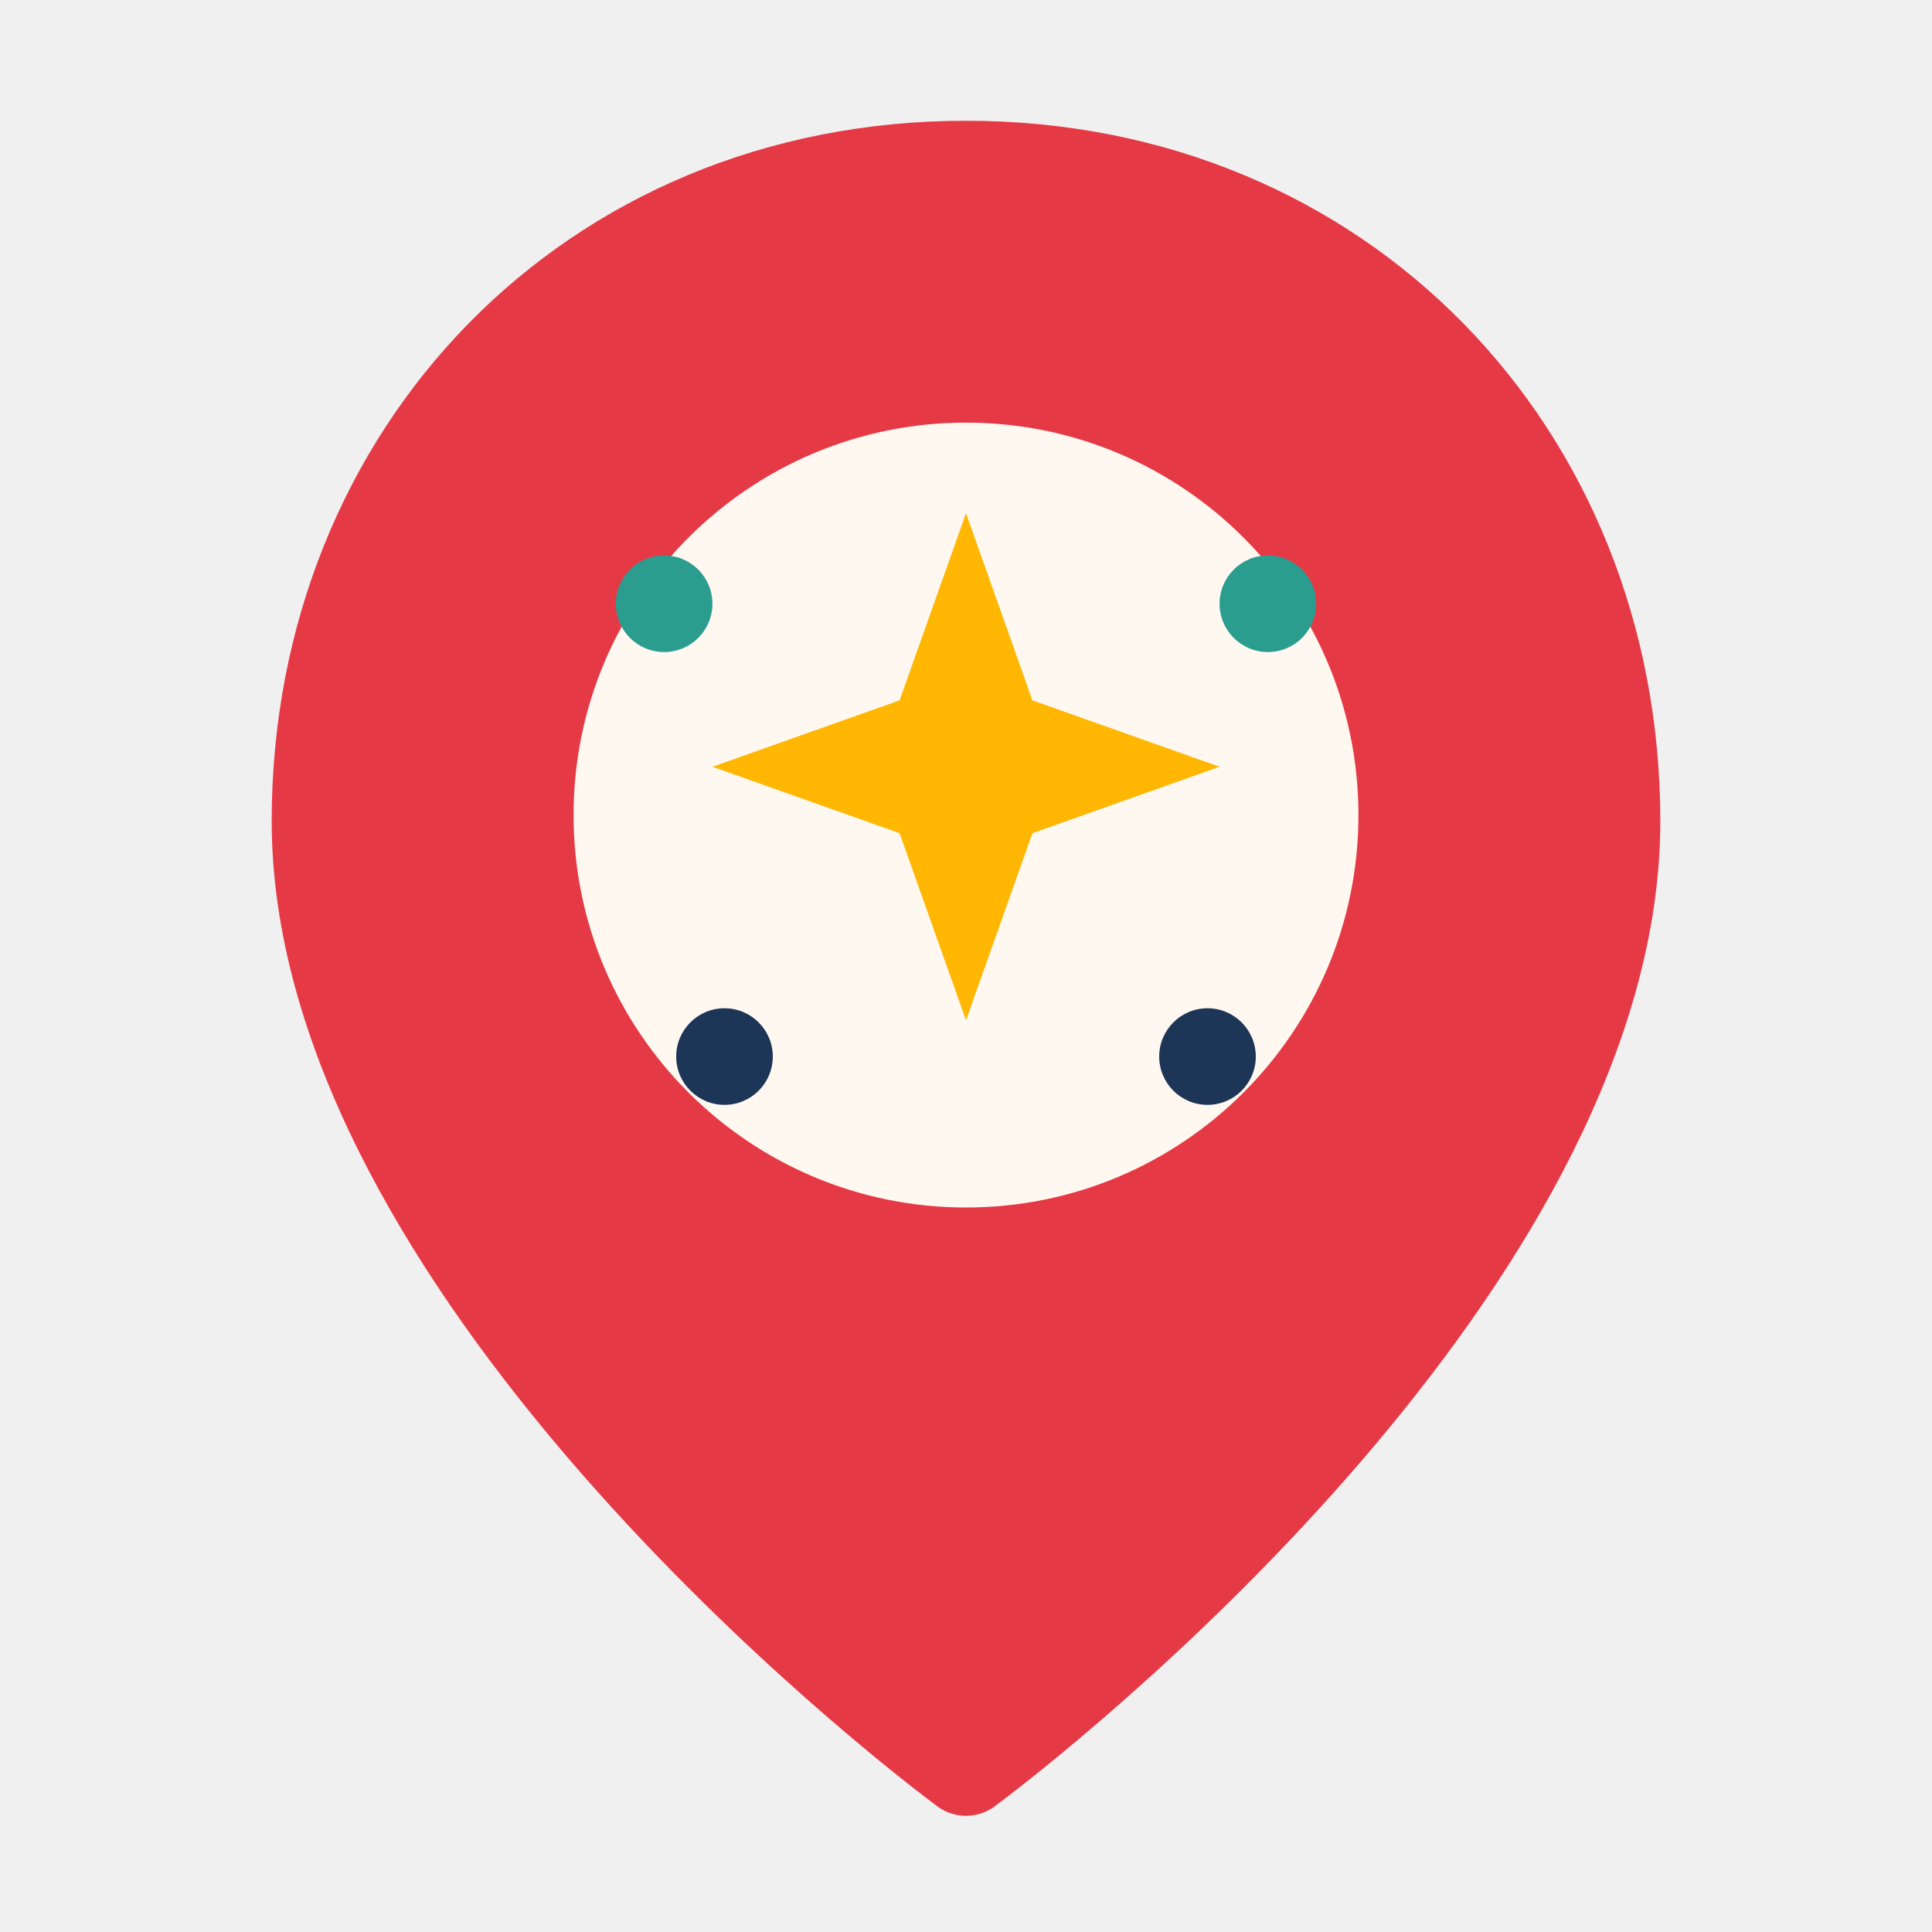
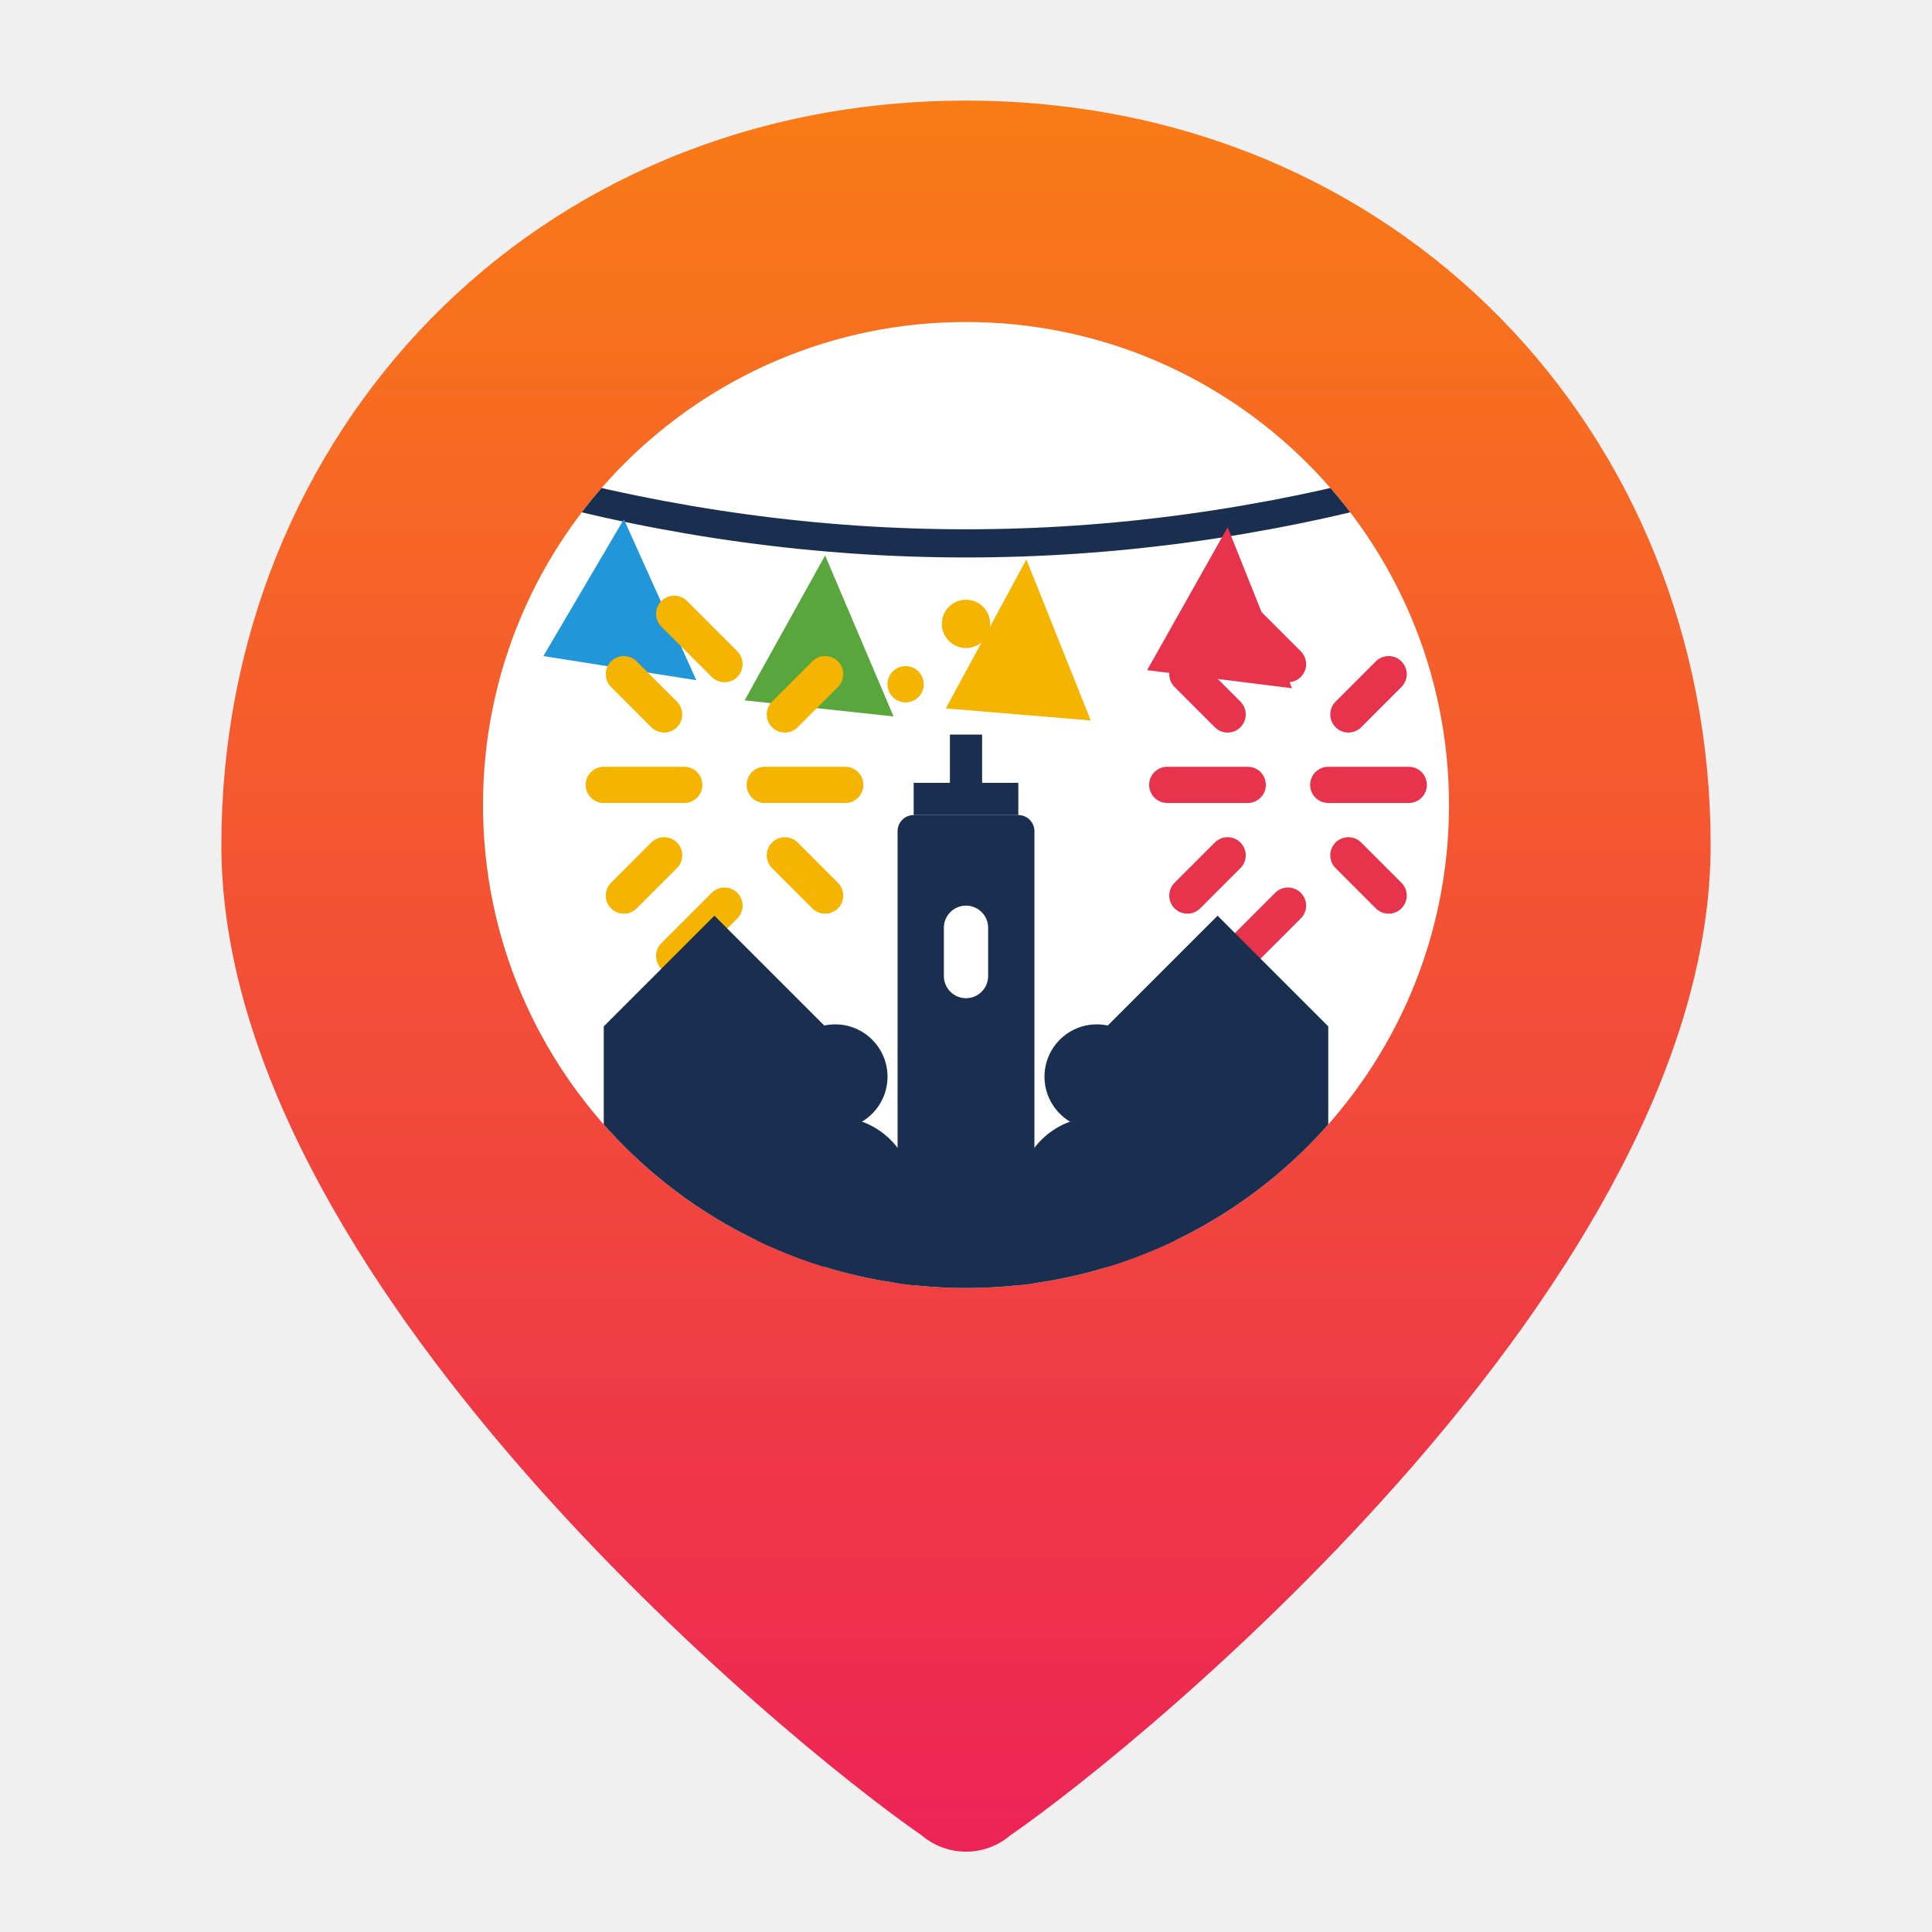
- <svg xmlns="http://www.w3.org/2000/svg" viewBox="0 0 64 64">
-   <path d="M32 4 C18.7 4 9 14.2 9 27.2 C9 42 27 56.8 31 59.8 a1.6 1.6 0 0 0 2 0 C37 56.8 55 42 55 27.2 C55 14.2 45.3 4 32 4 Z" fill="#E63946" />
-   <circle cx="32" cy="27" r="13" fill="#FFF8F0" />
-   <g fill="#FFB703">
-     <path d="M32 17 l2.2 6.2 6.2 2.2 -6.2 2.2 -2.2 6.2 -2.2 -6.2 -6.2 -2.2 6.2 -2.2 Z" />
-   </g>
-   <g>
-     <circle cx="22" cy="20" r="1.6" fill="#2A9D8F" />
-     <circle cx="42" cy="20" r="1.6" fill="#2A9D8F" />
-     <circle cx="24" cy="35" r="1.6" fill="#1D3557" />
-     <circle cx="40" cy="35" r="1.6" fill="#1D3557" />
+ <svg xmlns="http://www.w3.org/2000/svg" viewBox="0 0 96 96">
+   <defs>
+     <linearGradient id="pinGrad" x1="0" y1="0" x2="0" y2="1">
+       <stop offset="0" stop-color="#F97B16" />
+       <stop offset="1" stop-color="#EC2456" />
+     </linearGradient>
+     <clipPath id="janela">
+       <circle cx="48" cy="40" r="24" />
+     </clipPath>
+   </defs>
+   <path d="M48 5 C26.5 5 11 21.5 11 42 C11 63.5 39 86.5 45.8 91.2 a3.4 3.4 0 0 0 4.4 0 C57 86.5 85 63.5 85 42 C85 21.5 69.5 5 48 5 Z" fill="url(#pinGrad)" />
+   <circle cx="48" cy="40" r="24" fill="#FFFFFF" />
+   <g clip-path="url(#janela)">
+     <path d="M26 24 Q48 30 70 24" fill="none" stroke="#1A2E4F" stroke-width="1.4" />
+     <path d="M31 25.8 l3.6 8 -7.6 -1.2 Z" fill="#2196D9" />
+     <path d="M41 27.6 l3.4 8 -7.4 -0.8 Z" fill="#58A63C" />
+     <path d="M51 27.8 l3.2 8 -7.2 -0.6 Z" fill="#F4B400" />
+     <path d="M61 26.2 l3.2 8 -7.2 -0.9 Z" fill="#E8334D" />
+     <g stroke="#F4B400" stroke-width="1.8" stroke-linecap="round">
+       <path d="M30 39 h4 M38 39 h4 M36 33 l-2.5 -2.5 M36 45 l-2.5 2.5 M39 35.5 l2 -2 M33 35.5 l-2 -2 M33 42.5 l-2 2 M39 42.5 l2 2" />
+     </g>
+     <g stroke="#E8334D" stroke-width="1.8" stroke-linecap="round">
+       <path d="M58 39 h4 M66 39 h4 M64 33 l-2.5 -2.5 M64 45 l-2.5 2.5 M67 35.5 l2 -2 M61 35.5 l-2 -2 M61 42.5 l-2 2 M67 42.5 l2 2" />
+     </g>
+     <g fill="#F4B400">
+       <circle cx="48" cy="31" r="1.2" />
+       <circle cx="45" cy="34" r="0.9" />
+       <circle cx="51" cy="34" r="0.9" />
+     </g>
+     <g fill="#1A2E4F">
+       <path d="M45.4 40.5 h5.2 v-1.6 h-1.8 v-2.4 h-1.6 v2.4 h-1.8 Z" />
+       <rect x="44.6" y="40.5" width="6.8" height="24" rx="0.8" />
+       <rect x="46.9" y="45" width="2.2" height="4.6" rx="1.1" fill="#FFFFFF" />
+       <path d="M30 51 l5.5 -5.5 5.5 5.5 v14 h-11 Z" />
+       <path d="M55 51 l5.5 -5.5 5.5 5.5 v14 h-11 Z" />
+       <circle cx="41.5" cy="53.5" r="2.6" />
+       <path d="M37.6 64 v-4.6 a3.9 3.9 0 0 1 7.8 0 V64 Z" />
+       <circle cx="54.5" cy="53.5" r="2.6" />
+       <path d="M50.6 64 v-4.6 a3.9 3.9 0 0 1 7.8 0 V64 Z" />
+     </g>
  </g>
</svg>
